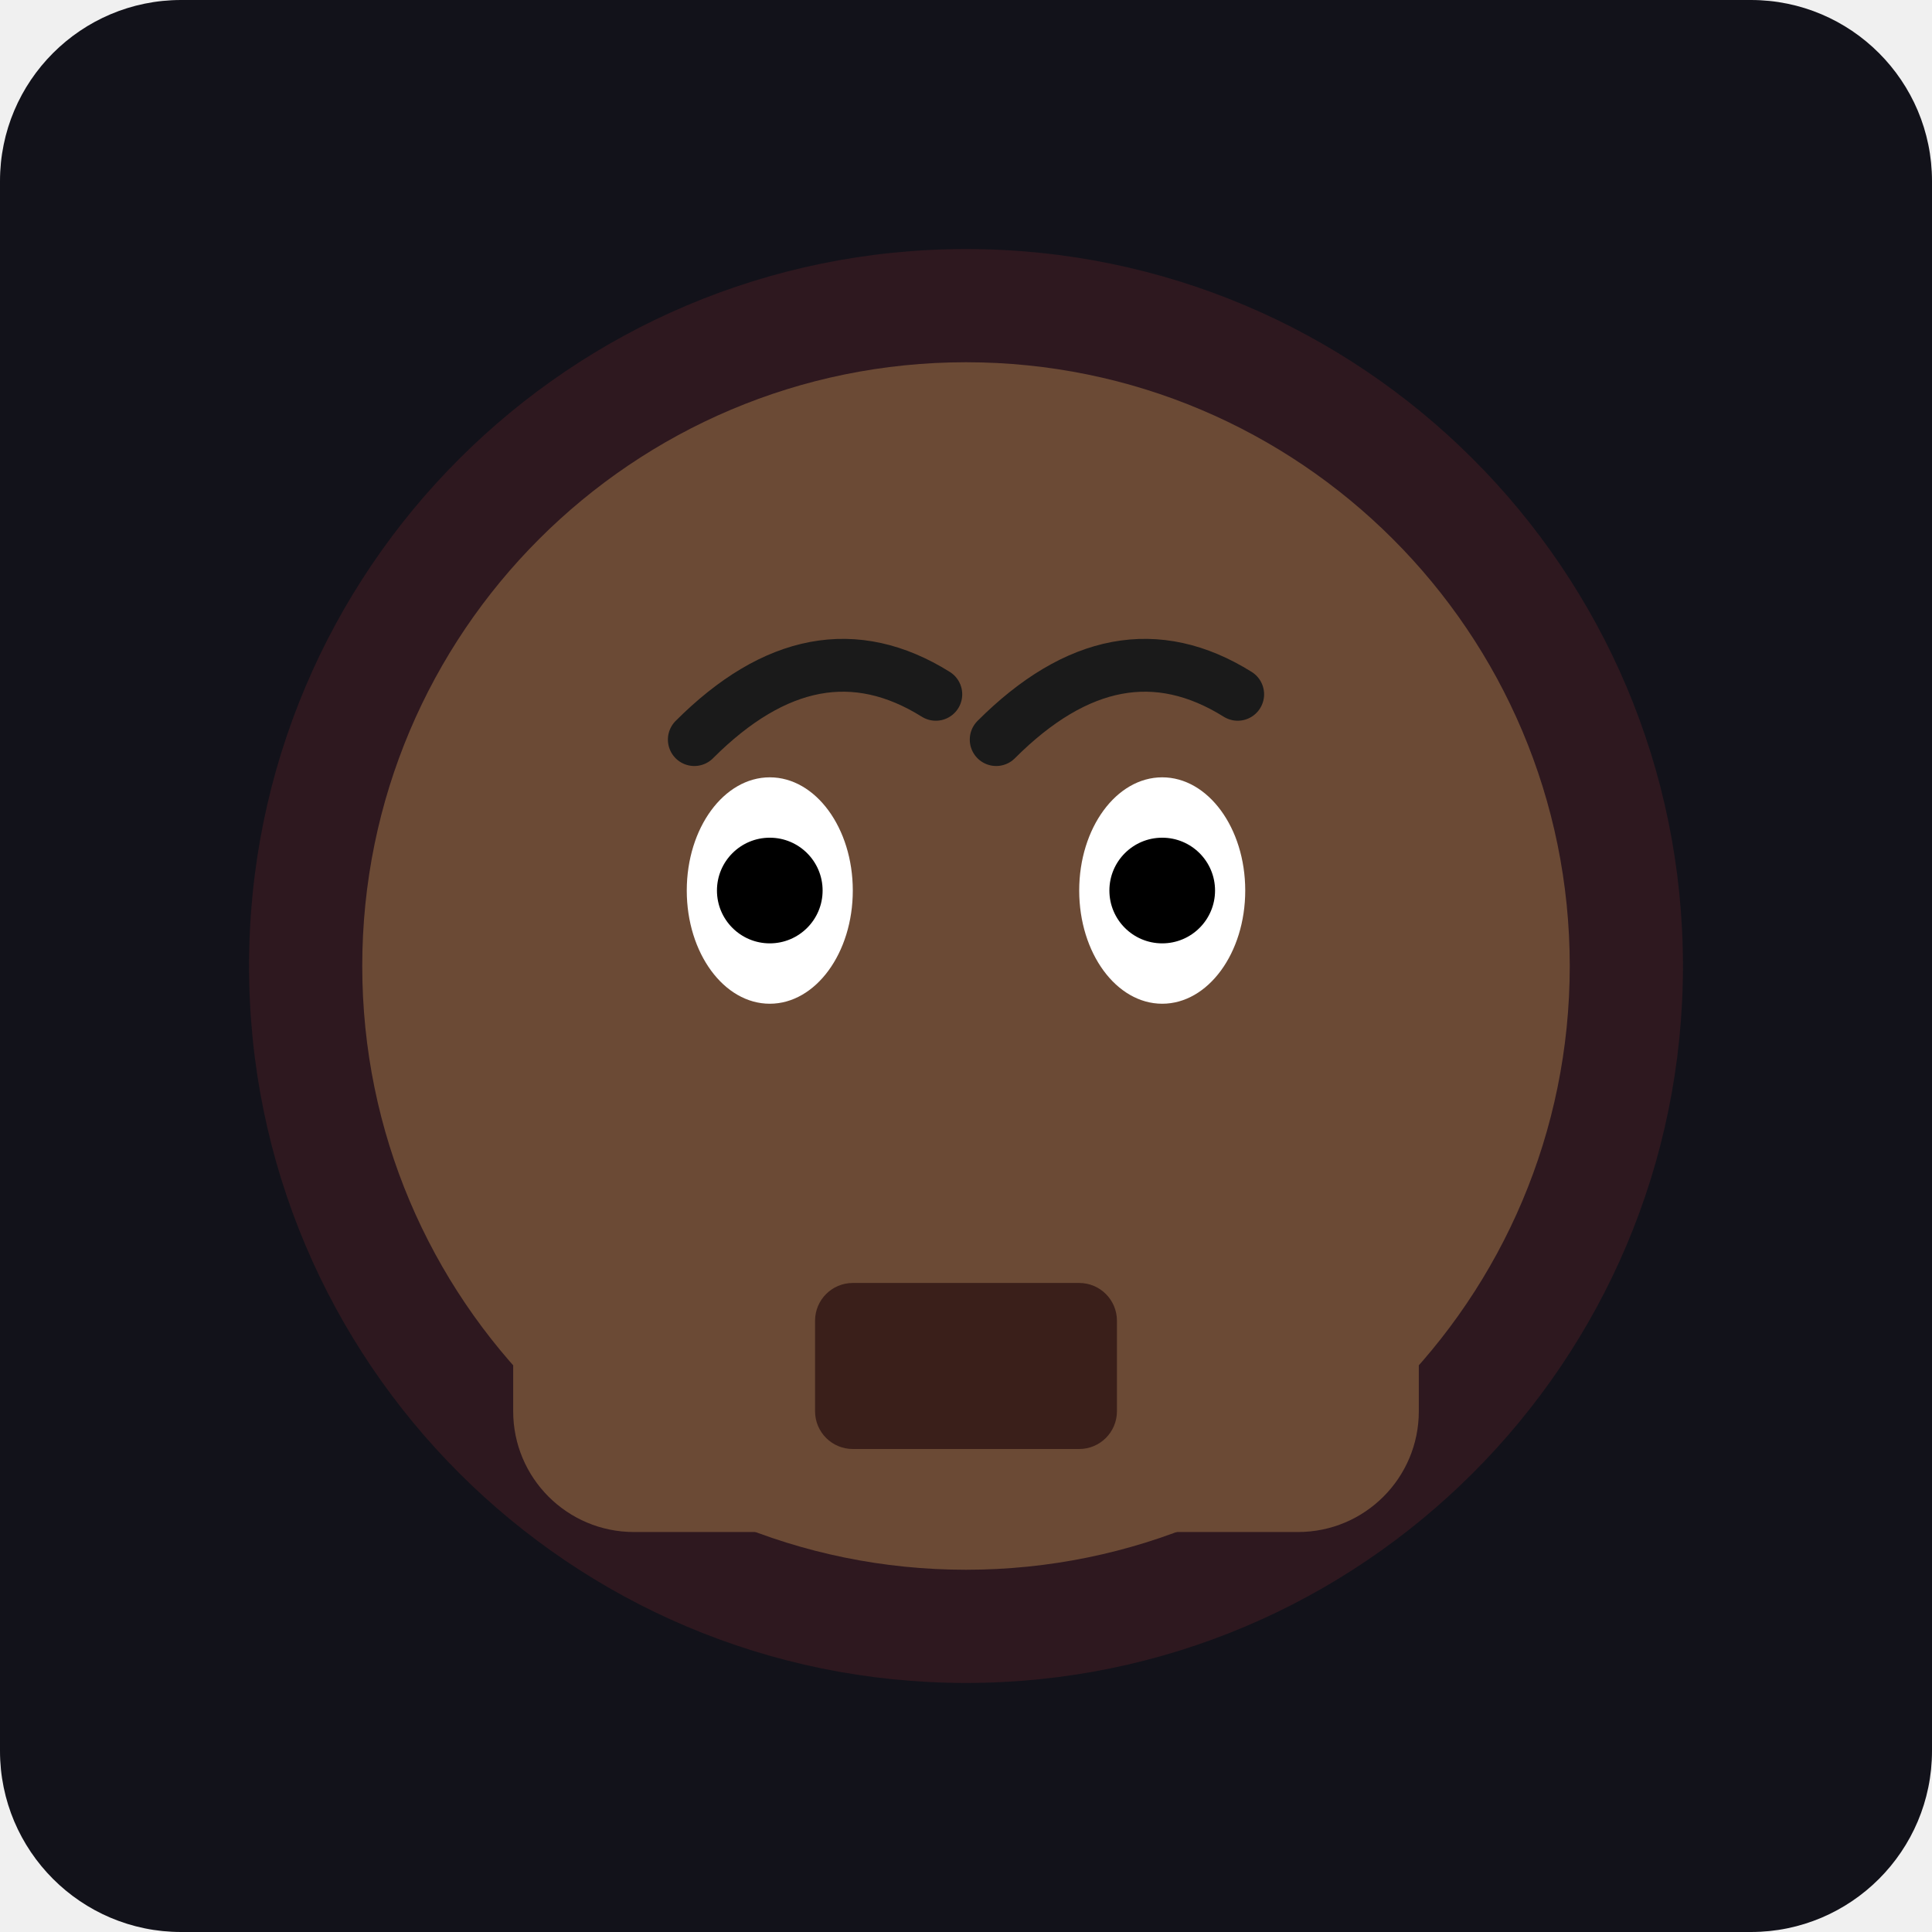
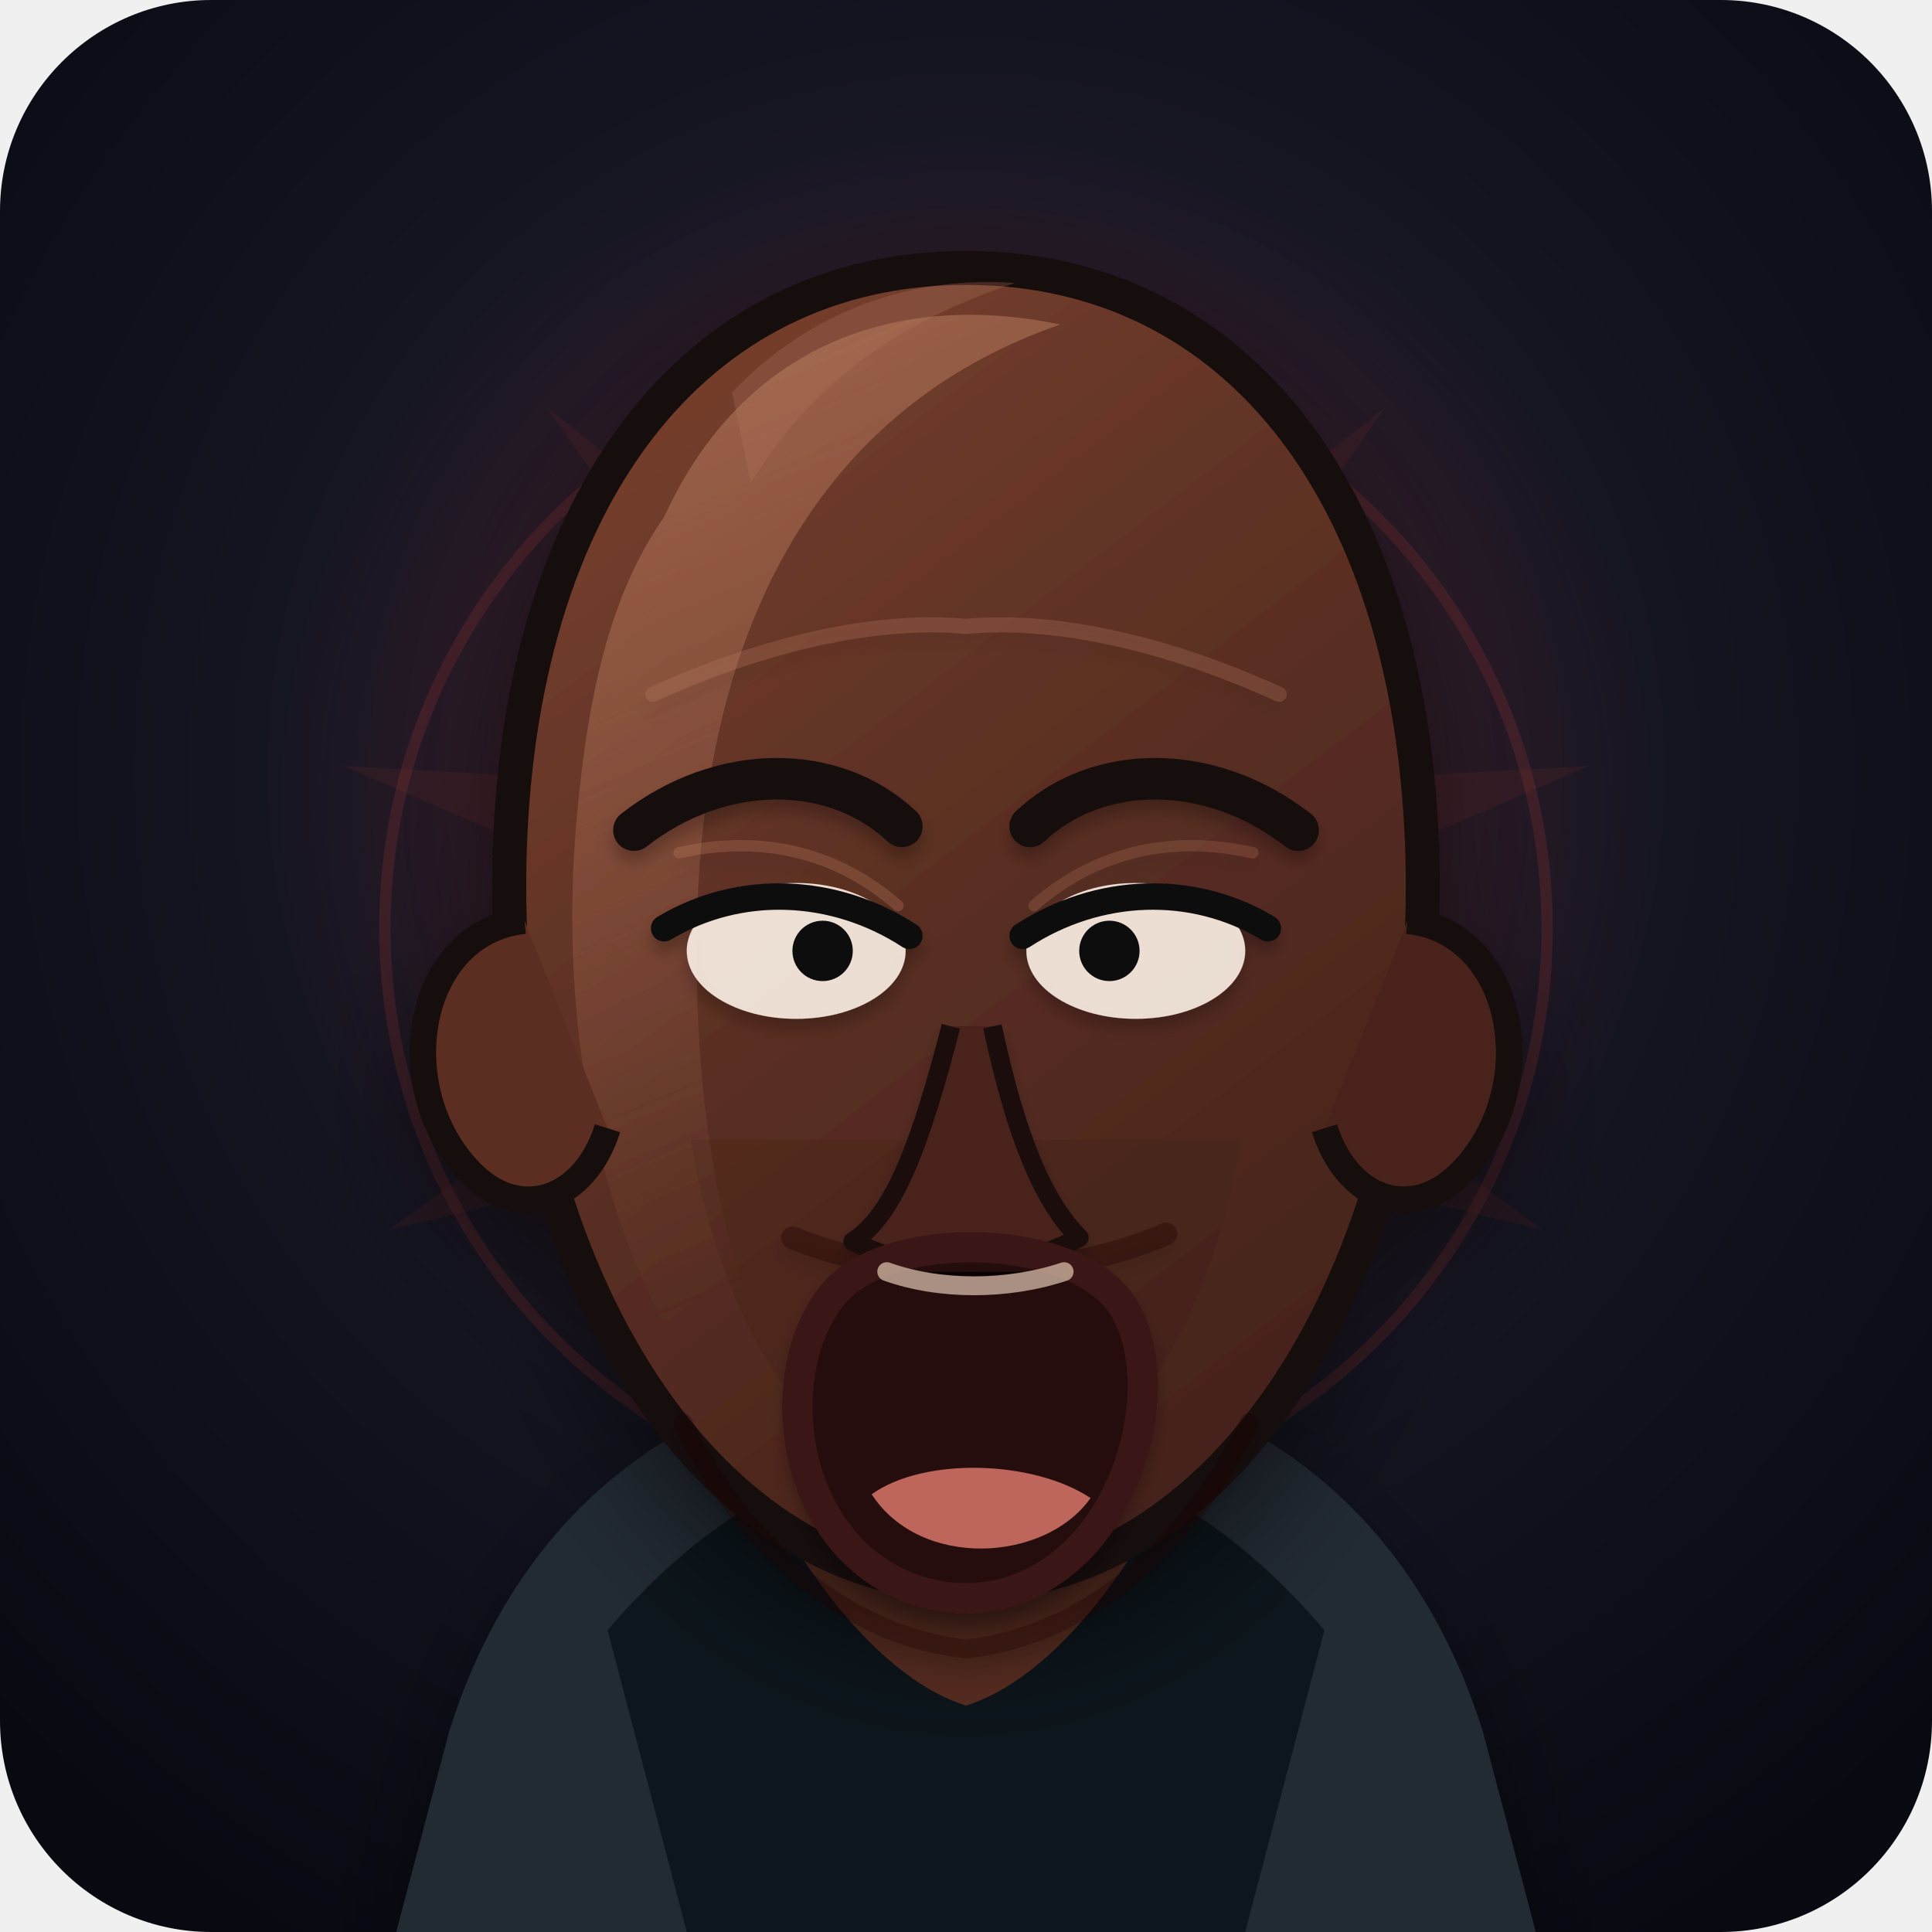
- <svg xmlns="http://www.w3.org/2000/svg" viewBox="0 0 256 256" width="256" height="256">
-   <rect width="256" height="256" rx="24" fill="#12121a" />
-   <circle cx="128" cy="128" r="95" fill="#ff4444" opacity="0.12" />
-   <circle cx="128" cy="128" r="80" fill="#6b4a35" />
-   <rect x="68" y="155" width="120" height="48" rx="16" fill="#6b4a35" />
-   <path d="M 92 98 Q 108 82 124 92" stroke="#1a1a1a" stroke-width="7" fill="none" stroke-linecap="round" />
-   <path d="M 164 92 Q 148 82 132 98" stroke="#1a1a1a" stroke-width="7" fill="none" stroke-linecap="round" />
-   <ellipse cx="102" cy="118" rx="11" ry="15" fill="white" />
-   <ellipse cx="154" cy="118" rx="11" ry="15" fill="white" />
-   <circle cx="102" cy="118" r="7" fill="black" />
-   <circle cx="154" cy="118" r="7" fill="black" />
-   <rect x="108" y="170" width="40" height="22" rx="5" fill="#3a1f1a" />
+ <svg xmlns="http://www.w3.org/2000/svg" viewBox="0 0 512 512" width="512" height="512" role="img" aria-label="Goggins talking avatar">
+   <defs>
+     <radialGradient id="bgGlow" cx="50%" cy="40%" r="70%">
+       <stop offset="0%" stop-color="#2a2634" />
+       <stop offset="55%" stop-color="#141420" />
+       <stop offset="100%" stop-color="#080911" />
+     </radialGradient>
+     <filter id="softShadow" x="-20%" y="-20%" width="140%" height="150%">
+       <feDropShadow dx="0" dy="14" stdDeviation="14" flood-color="#000000" flood-opacity="0.45" />
+     </filter>
+     <filter id="lineShadow" x="-20%" y="-20%" width="140%" height="140%">
+       <feDropShadow dx="0" dy="3" stdDeviation="2" flood-color="#000000" flood-opacity="0.25" />
+     </filter>
+   </defs>
+   <rect width="512" height="512" rx="56" fill="url(#bgGlow)" />
+   <defs>
+     <radialGradient id="redAura" cx="50%" cy="43%" r="45%">
+       <stop offset="0%" stop-color="#e2382e" stop-opacity="0.45" />
+       <stop offset="45%" stop-color="#b41418" stop-opacity="0.18" />
+       <stop offset="100%" stop-color="#b41418" stop-opacity="0" />
+     </radialGradient>
+     <linearGradient id="skinG" x1="120" y1="90" x2="380" y2="430" gradientUnits="userSpaceOnUse">
+       <stop offset="0%" stop-color="#7c432f" />
+       <stop offset="45%" stop-color="#5b2f23" />
+       <stop offset="100%" stop-color="#3c1e18" />
+     </linearGradient>
+     <linearGradient id="skinHi" x1="160" y1="110" x2="250" y2="320" gradientUnits="userSpaceOnUse">
+       <stop offset="0%" stop-color="#b07358" stop-opacity="0.65" />
+       <stop offset="100%" stop-color="#b07358" stop-opacity="0" />
+     </linearGradient>
+   </defs>
+   <circle cx="256" cy="243" r="202" fill="url(#redAura)" />
+   <g opacity="0.35">
+     <path d="M256 66 L272 184 L367 108 L296 210 L421 203 L307 252 L409 326 L286 296 L322 420 L256 310 L190 420 L226 296 L103 326 L205 252 L91 203 L216 210 L145 108 L240 184 Z" fill="#e3442f" opacity="0.22" />
+     <circle cx="256" cy="246" r="154" fill="none" stroke="#ef4a36" stroke-width="3" opacity="0.4" />
+   </g>
+   <g filter="url(#softShadow)">
+     <path d="M119 459 C139 395 189 361 256 361 C323 361 373 395 393 459 L407 512 L105 512 Z" fill="#242a31" />
+     <path d="M161 432 C190 398 222 383 256 383 C290 383 322 398 351 432 L330 512 L182 512 Z" fill="#11161c" />
+     <path d="M198 387 C216 424 237 446 256 452 C275 446 296 424 314 387 C292 376 272 371 256 371 C240 371 220 376 198 387 Z" fill="#5a2f23" />
+   </g>
+   <g filter="url(#softShadow)">
+     <path d="M135 229 C137 132 184 71 256 71 C328 71 375 132 377 229 C379 334 326 420 256 420 C186 420 133 334 135 229 Z" fill="url(#skinG)" stroke="#160c0b" stroke-width="9" />
+     <path d="M176 137 C197 91 238 77 281 86 C223 106 189 157 185 236 C182 308 197 364 232 407 C173 379 145 299 153 215 C156 183 162 157 176 137 Z" fill="url(#skinHi)" />
+     <path d="M139 244 C110 247 103 289 125 311 C138 324 155 318 161 299" fill="#5b2f23" stroke="#160c0b" stroke-width="7" />
+     <path d="M373 244 C402 247 409 289 387 311 C374 324 357 318 351 299" fill="#4a241d" stroke="#160c0b" stroke-width="7" />
+     <path d="M194 104 C215 82 242 73 269 75 C236 86 214 103 199 128" fill="#b57a60" opacity="0.28" />
+     <path d="M183 302 C192 355 216 390 256 405 C296 390 320 355 329 302" fill="#2b1512" opacity="0.14" />
+   </g>
+   <g filter="url(#lineShadow)">
+     <path d="M168 220 C191 202 221 202 239 219" stroke="#130a09" stroke-width="11" fill="none" stroke-linecap="round" />
+     <path d="M273 219 C291 202 321 202 344 220" stroke="#130a09" stroke-width="11" fill="none" stroke-linecap="round" />
+     <path d="M180 226 C202 221 222 226 238 240" stroke="#be7d5f" stroke-width="3" opacity="0.28" fill="none" stroke-linecap="round" />
+     <path d="M274 240 C290 226 310 221 332 226" stroke="#be7d5f" stroke-width="3" opacity="0.24" fill="none" stroke-linecap="round" />
+     <ellipse cx="211" cy="252" rx="29" ry="18" fill="#fff3e8" opacity="0.88" />
+     <ellipse cx="301" cy="252" rx="29" ry="18" fill="#fff3e8" opacity="0.88" />
+     <circle cx="218" cy="252" r="8" fill="#100b0b" />
+     <circle cx="294" cy="252" r="8" fill="#100b0b" />
+     <path d="M176 246 C196 234 221 235 241 248" stroke="#100b0b" stroke-width="7" fill="none" stroke-linecap="round" />
+     <path d="M271 248 C291 235 316 234 336 246" stroke="#100b0b" stroke-width="7" fill="none" stroke-linecap="round" />
+     <path d="M252 272 C244 303 237 322 226 329 C244 338 267 338 286 328 C276 318 269 300 263 272" fill="#4a231b" stroke="#1a0d0b" stroke-width="5" stroke-linejoin="round" />
+     <path d="M210 328 C239 340 279 340 309 327" stroke="#1a0d0b" stroke-width="6" fill="none" opacity="0.35" stroke-linecap="round" />
+     <path d="M220 344 C233 326 281 326 296 344 C309 360 303 397 282 414 C265 428 242 426 227 412 C208 394 207 361 220 344 Z" fill="#25100e" stroke="#3a1712" stroke-width="8" />
+     <path d="M231 396 C245 386 274 387 289 397 C277 414 244 416 231 396 Z" fill="#c66a5e" opacity="0.95" />
+     <path d="M235 337 C249 342 267 342 282 337" stroke="#f0d4c0" stroke-width="5" opacity="0.65" stroke-linecap="round" />
+     <path d="M181 377 C199 414 228 434 256 437 C284 434 313 414 331 377" stroke="#1a0d0b" stroke-width="5" fill="none" opacity="0.32" stroke-linecap="round" />
+     <path d="M173 184 C206 169 235 164 256 166 C277 164 306 169 339 184" stroke="#c48367" stroke-width="4" opacity="0.24" fill="none" stroke-linecap="round" />
+   </g>
</svg>
